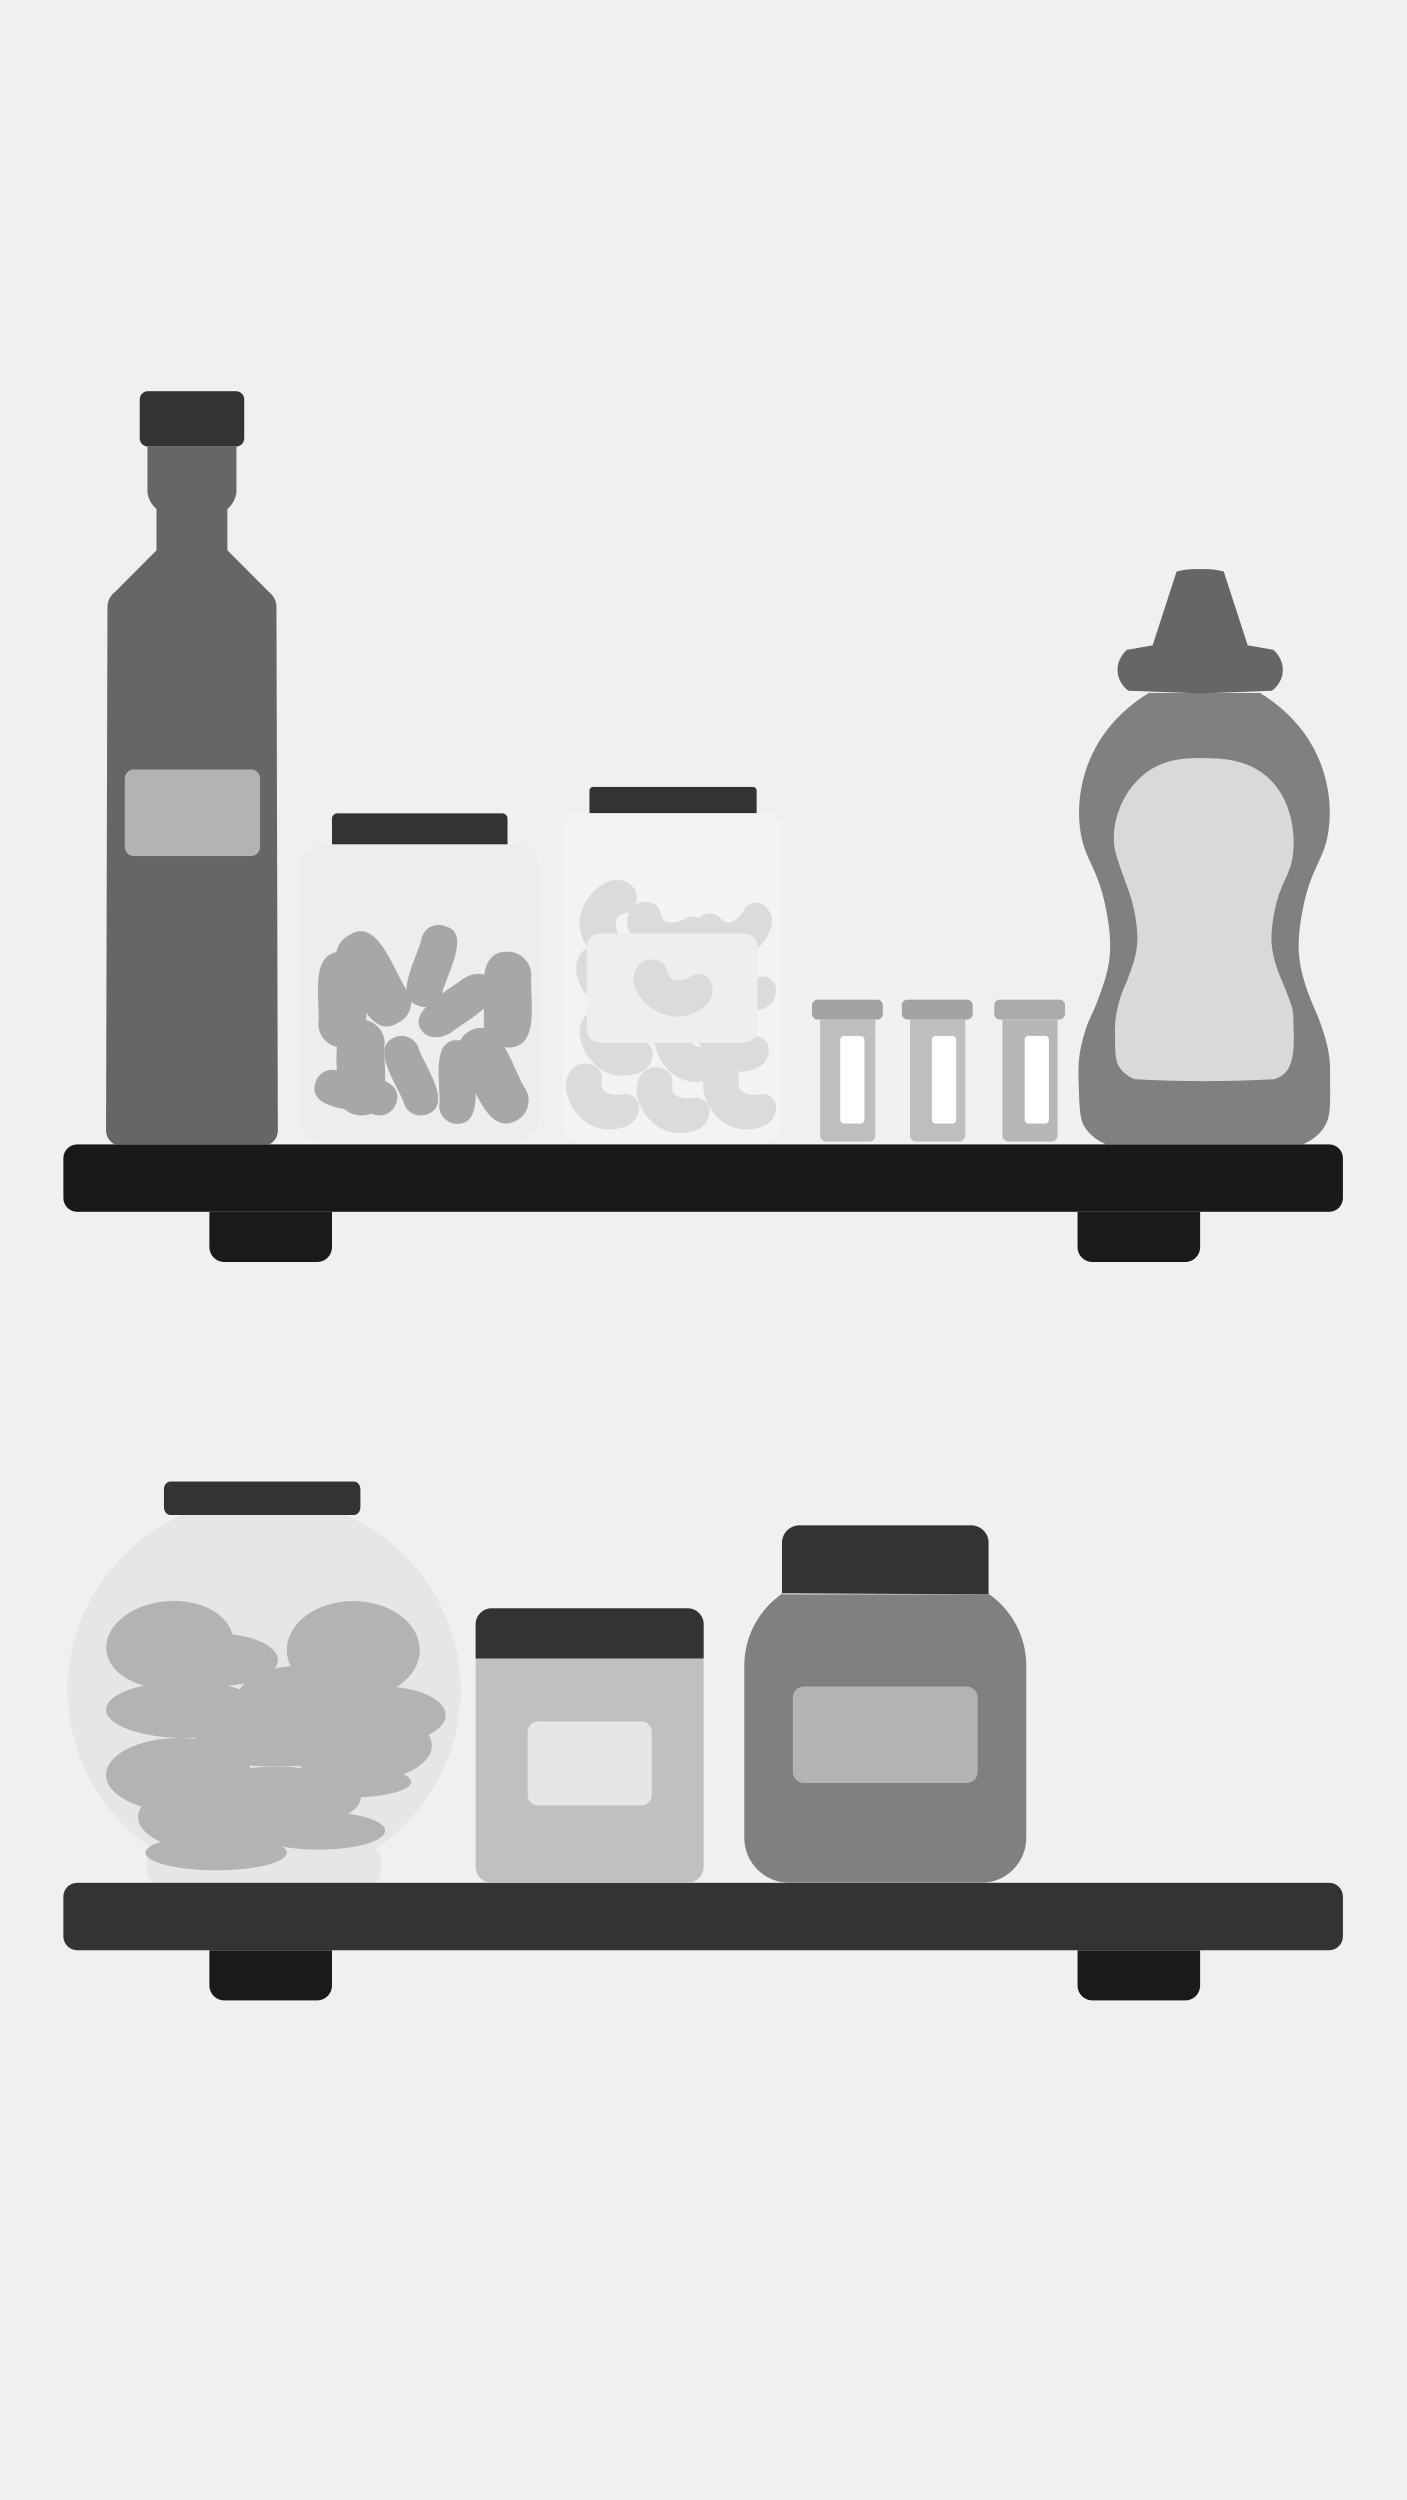
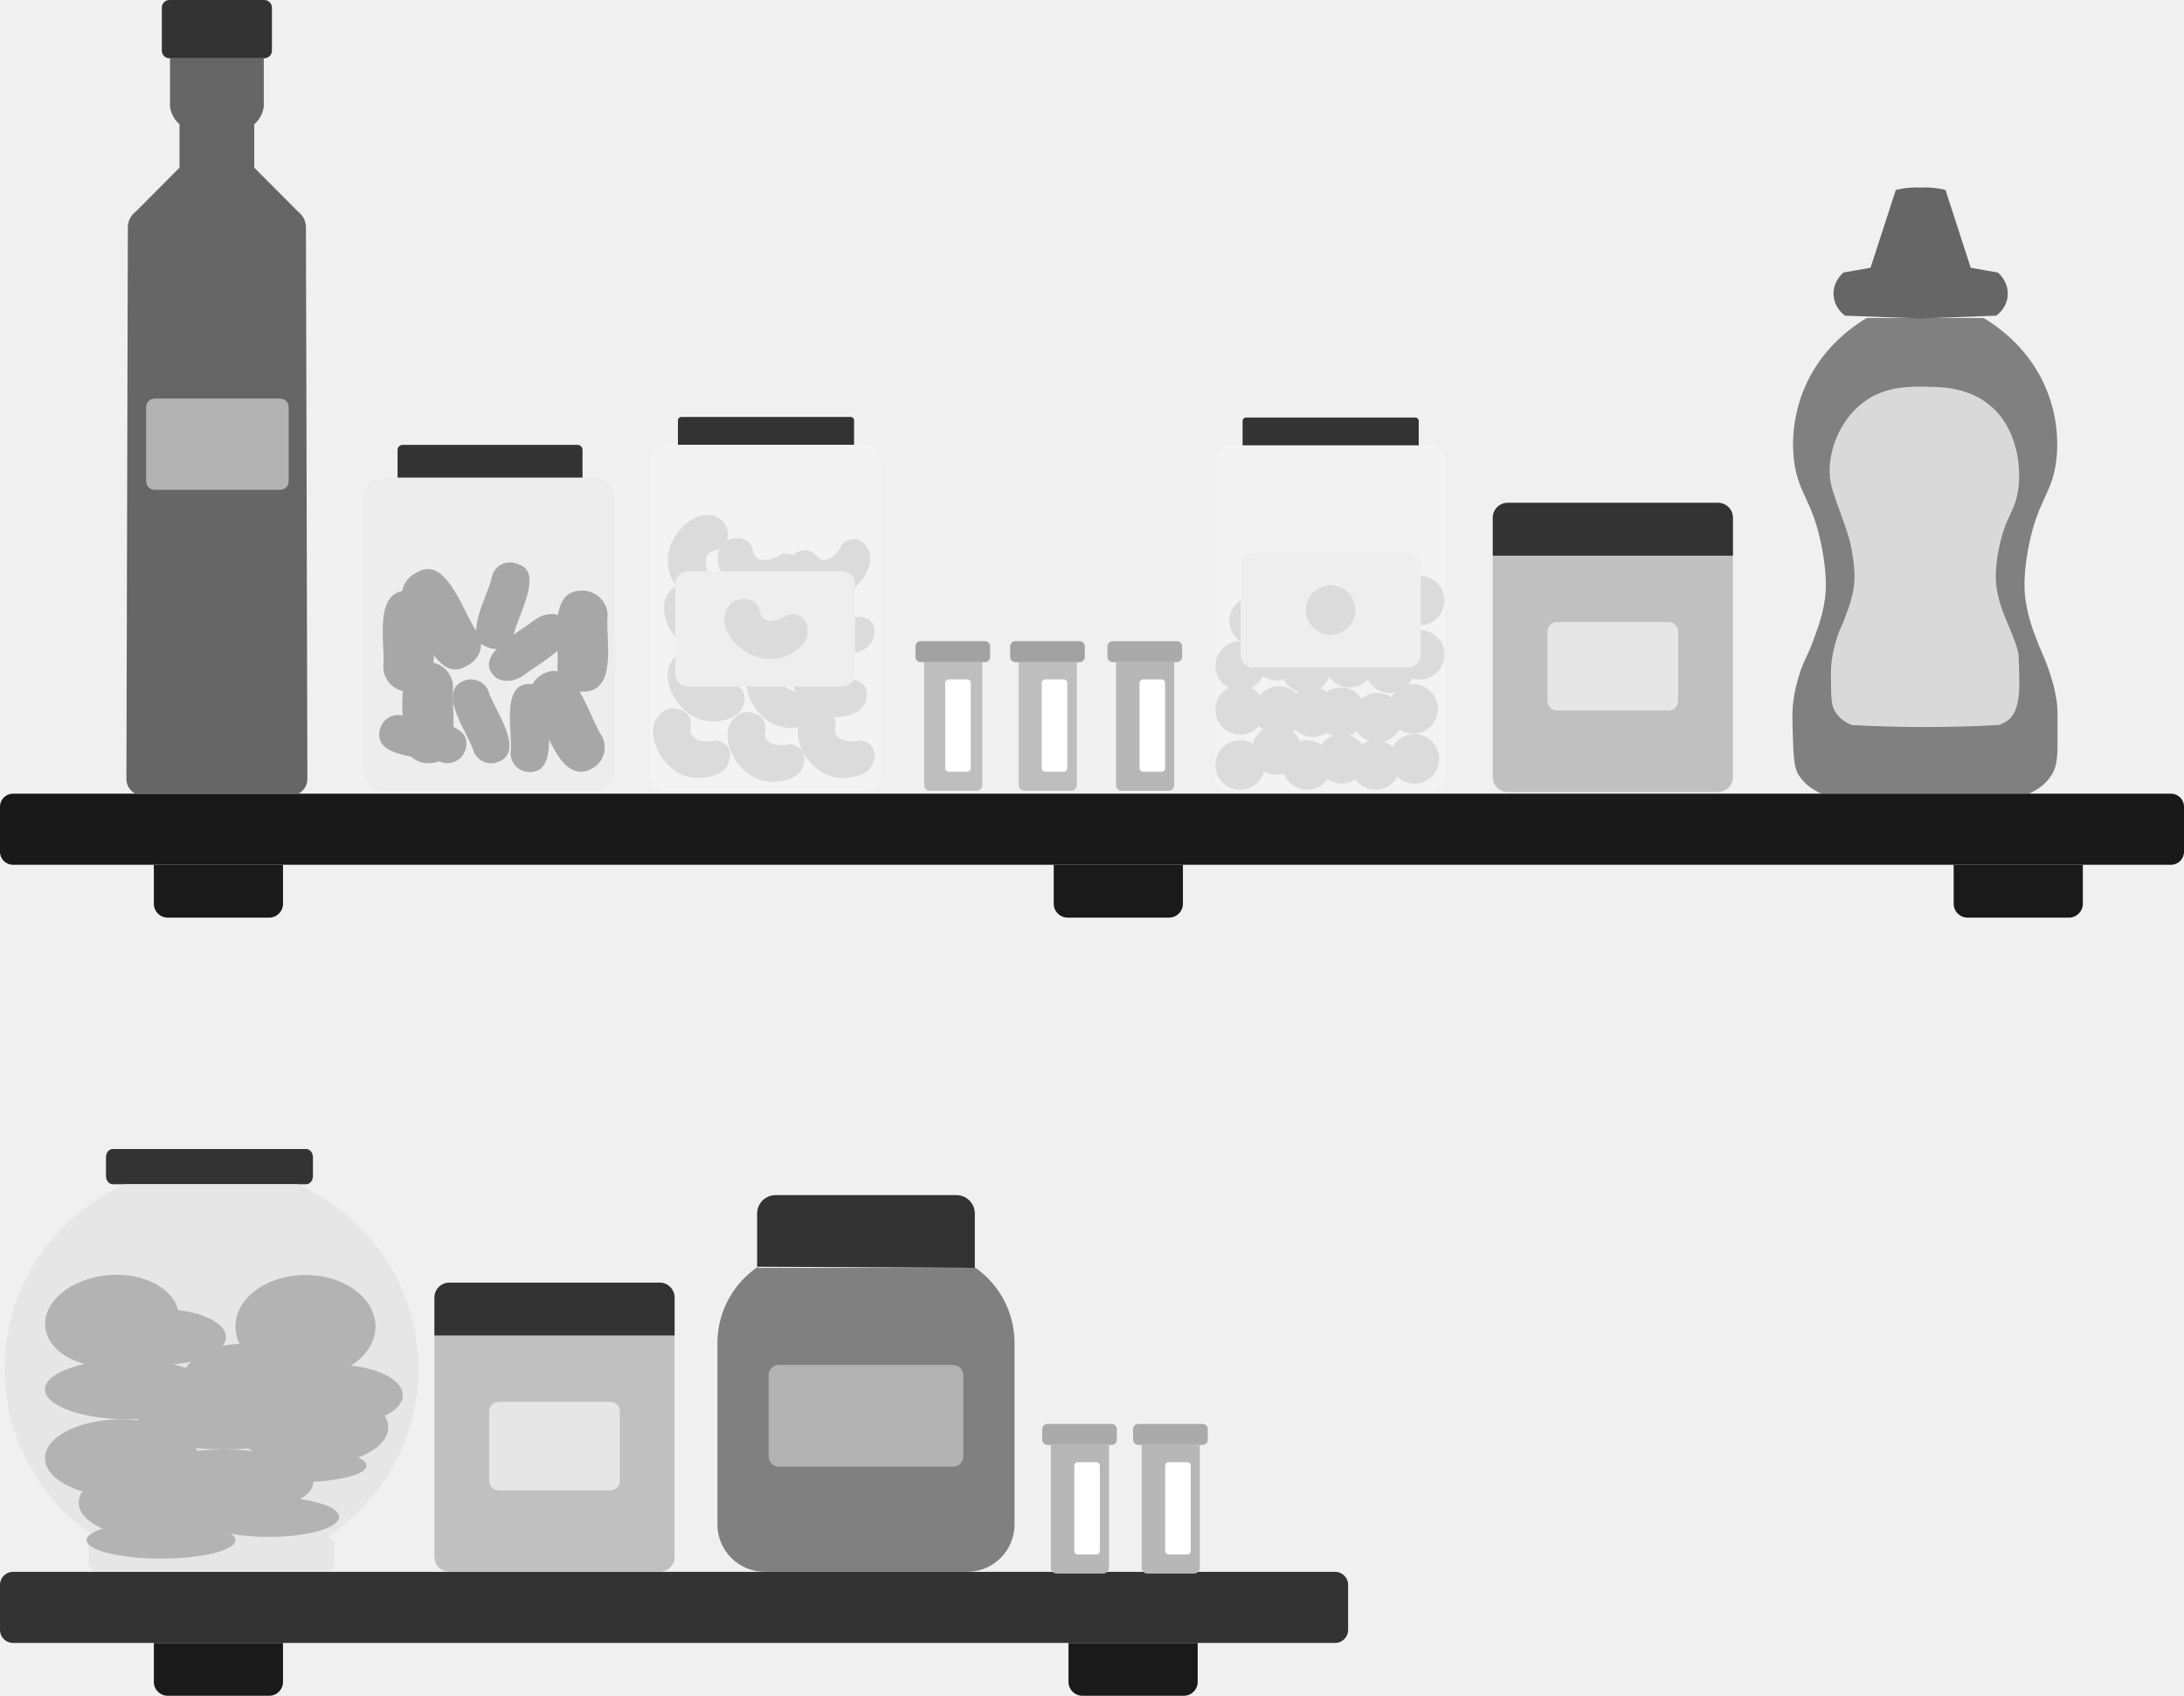
- <svg xmlns="http://www.w3.org/2000/svg" id="Layer_2" data-name="Layer 2" viewBox="0 0 540 960">
+ <svg xmlns="http://www.w3.org/2000/svg" id="Layer_2" data-name="Layer 2" viewBox="0 0 894.42 694.33">
  <defs>
    <style>
      .cls-1 {
        fill: #b7b7b7;
      }

      .cls-2 {
        fill: #a7a7a7;
      }

      .cls-3 {
        fill: #fff;
      }

      .cls-4 {
        fill: #dbdbdb;
      }

      .cls-5 {
        fill: silver;
      }

      .cls-6 {
        fill: #333;
      }

      .cls-7 {
        fill: #e6e6e6;
      }

      .cls-8 {
        fill: gray;
      }

      .cls-9 {
        fill: #aaa;
      }

      .cls-10 {
        fill: #bebebe;
      }

      .cls-11 {
-         fill: none;
+         fill: #b3b3b3;
      }

      .cls-12 {
-         fill: #b3b3b3;
+         fill: #191919;
      }

      .cls-13 {
-         fill: #191919;
+         fill: #1a1a1a;
      }

      .cls-14 {
-         fill: #1a1a1a;
+         fill: #f3f3f3;
      }

      .cls-15 {
-         fill: #f3f3f3;
+         fill: #d9d9d9;
      }

      .cls-16 {
-         fill: #d9d9d9;
+         fill: #eee;
      }

      .cls-17 {
-         fill: #eee;
+         fill: #666;
      }

      .cls-18 {
-         fill: #666;
+         fill: #a2a2a2;
      }

      .cls-19 {
-         fill: #a2a2a2;
-       }
- 
-       .cls-20 {
        fill: #ededed;
      }
    </style>
  </defs>
-   <g id="Layer_2-2" data-name="Layer 2">
-     <g>
+   <g>
+     <path class="cls-6" d="m116.27,484.89h9.09c1.55,0,2.8-1.49,2.8-3.34v-7.75c0-1.84-1.25-3.34-2.8-3.34H46.21c-1.56,0-2.81,1.5-2.81,3.34v7.75c0,1.85,1.25,3.34,2.81,3.34h10.46" />
+     <path class="cls-7" d="m134.23,629.23c1.52.31,2.68,1.65,2.68,3.27v7.75c0,1.85-1.49,3.34-3.32,3.34H39.62c-1.83,0-3.34-1.49-3.34-3.34v-7.75c0-1.62,1.16-2.96,2.69-3.27-22.42-14.96-37.13-40.17-37.13-68.77,0-33.53,20.23-62.42,49.38-75.57h70.76c29.15,13.14,49.38,42.04,49.38,75.57,0,28.6-14.73,53.81-37.13,68.77Z" />
+     <rect class="cls-6" y="643.59" width="552.1" height="29.1" rx="5.31" ry="5.31" />
+     <path class="cls-13" d="m63,672.69h52.9v15.97c0,3.13-2.54,5.67-5.67,5.67h-41.56c-3.13,0-5.67-2.54-5.67-5.67v-15.97h0Z" />
+     <path class="cls-13" d="m437.59,672.69h52.9v15.97c0,3.13-2.54,5.67-5.67,5.67h-41.56c-3.13,0-5.67-2.54-5.67-5.67v-15.97h0Z" />
+     <path class="cls-8" d="m415.48,549.94v74.24c0,10.71-8.68,19.41-19.41,19.41h-82.84c-10.73,0-19.42-8.7-19.42-19.41v-74.24c0-13.01,6.58-24.48,16.6-31.28v.48h89.16c9.64,6.83,15.92,18.09,15.92,30.8Z" />
+     <path class="cls-6" d="m399.22,519.14v-22.25c0-4.17-3.37-7.55-7.54-7.55h-74.06c-4.18,0-7.55,3.39-7.55,7.55v21.77" />
+     <rect class="cls-5" x="177.91" y="525.17" width="98.35" height="118.43" rx="6.11" ry="6.11" />
+     <path class="cls-6" d="m184.02,525.17h86.13c3.37,0,6.11,2.74,6.11,6.11v15.53h-98.35v-15.53c0-3.37,2.74-6.11,6.11-6.11Z" />
+     <ellipse class="cls-11" cx="125.1" cy="543.14" rx="28.67" ry="21.1" />
+     <ellipse class="cls-11" cx="45.88" cy="540.8" rx="27.46" ry="18.76" transform="translate(-46.2 5.93) rotate(-4.92)" />
+     <ellipse class="cls-11" cx="91.92" cy="583.72" rx="36.43" ry="9.74" />
+     <ellipse class="cls-11" cx="52.51" cy="568.9" rx="34.09" ry="12.23" />
+     <ellipse class="cls-11" cx="49.85" cy="597.03" rx="31.43" ry="15.9" />
+     <ellipse class="cls-11" cx="127.72" cy="584.42" rx="31.29" ry="15.53" />
+     <ellipse class="cls-11" cx="99.94" cy="564.94" rx="25.16" ry="14.76" />
+     <ellipse class="cls-11" cx="91.92" cy="606.8" rx="36.43" ry="13.35" />
+     <ellipse class="cls-11" cx="65.95" cy="630.61" rx="30.48" ry="7.57" />
+     <ellipse class="cls-11" cx="67.09" cy="615.28" rx="34.87" ry="15.33" />
+     <ellipse class="cls-11" cx="110.06" cy="621.11" rx="28.79" ry="8.17" />
+     <ellipse class="cls-11" cx="65.63" cy="547.41" rx="26.92" ry="11.42" />
+     <ellipse class="cls-11" cx="137.51" cy="571.27" rx="27.45" ry="12.44" />
+     <ellipse class="cls-11" cx="123.27" cy="600.09" rx="26.84" ry="6.71" />
+     <rect class="cls-7" x="200.32" y="573.98" width="53.53" height="36.25" rx="3.94" ry="3.94" />
+     <rect class="cls-11" x="314.76" y="558.87" width="79.76" height="41.66" rx="4.24" ry="4.24" />
+   </g>
+   <path class="cls-10" d="m378.43,271.12h23.81v50.32c0,1.29-1.05,2.35-2.35,2.35h-19.11c-1.29,0-2.35-1.05-2.35-2.35v-50.32h0Z" />
+   <rect class="cls-18" x="374.91" y="262.52" width="30.57" height="8.6" rx="2.16" ry="2.16" />
+   <path class="cls-10" d="m417.2,271.12h23.81v50.32c0,1.29-1.05,2.35-2.35,2.35h-19.11c-1.29,0-2.35-1.05-2.35-2.35v-50.32h0Z" />
+   <rect class="cls-18" x="413.69" y="262.52" width="30.57" height="8.6" rx="2.16" ry="2.16" />
+   <g>
+     <path class="cls-1" d="m457.06,271.12h23.81v50.32c0,1.29-1.05,2.35-2.35,2.35h-19.11c-1.29,0-2.35-1.05-2.35-2.35v-50.32h0Z" />
+     <rect class="cls-9" x="453.54" y="262.52" width="30.57" height="8.6" rx="2.16" ry="2.16" />
+   </g>
+   <g>
+     <path class="cls-8" d="m842.64,299.97c-.07-5.8.2-8.7-.35-12.72-.83-6.02-2.45-10.67-3.73-14.3-1.46-4.14-2.07-4.94-3.61-8.81-2.09-5.24-4.56-11.53-5.53-19.24-.32-2.58-.92-8.84,1.2-20.2,3.83-20.48,9.9-22.11,11.54-36.55,1.58-13.88-2.56-24.9-3.85-28.13-6.85-17.28-20.29-26.42-25.97-29.82h-47.85c-5.68,3.4-19.12,12.54-25.97,29.82-1.28,3.23-5.43,14.25-3.85,28.13,1.64,14.44,7.71,16.07,11.54,36.55,2.12,11.35,1.53,17.62,1.2,20.2-.86,6.79-2.86,12.13-5.53,19.24-1.48,3.94-3.06,6.13-4.74,11.28-1.76,5.41-2.4,9.56-2.55,10.51-.69,4.65-.6,7.93-.41,14.04.3,9.37.45,14.14,2.4,17.31,2.65,4.31,6.71,6.55,9.38,7.69h84.88c2.66-1.14,6.73-3.38,9.38-7.69,2.19-3.56,2.53-7.09,2.4-17.31Z" />
+     <path class="cls-15" d="m826.98,279.07c-.02-1.89-.07-4.03-.15-6.41-.09-2.56-.12-3.84-.18-4.36-.25-2.15-.78-3.9-2.5-8.26-1.29-3.28-2.11-5.13-2.65-6.44-1.22-2.96-3.2-7.82-3.93-13.68-.23-1.83-.66-6.29.86-14.37,2.73-14.57,7.04-15.73,8.21-26,1.23-10.83-1.6-24.88-11.22-33.18-8.94-7.72-19.65-7.91-26.53-8.03-6.85-.12-17.29-.31-26.33,6.81-10.53,8.3-15.41,23.57-12.38,34.4.88,3.14,2.11,6.55,5.78,16.78.86,2.4,1.7,5.34,2.43,9.22,1.51,8.08,1.09,12.53.86,14.37-.61,4.83-2.03,8.63-3.93,13.68-1.25,3.34-1.64,3.49-2.68,6.52-1.95,5.67-2.46,10.01-2.59,11.23-.3,2.76-.23,4.7-.2,7.73.08,6.4.06,9.64,1.71,12.31,1.89,3.07,4.78,4.66,6.67,5.47,9.34.51,19.15.81,29.4.83,10.82.02,21.16-.29,30.97-.83,3.62-1.43,8.56-3.14,8.38-17.79Z" />
+     <path class="cls-17" d="m818.15,111.57c-3.69-.64-7.37-1.28-11.06-1.92-3.45-10.62-6.89-21.24-10.34-31.86-1.64-.42-3.62-.79-5.89-.96-1.56-.12-2.99-.11-4.29-.04-1.3-.07-2.73-.07-4.29.04-2.27.17-4.26.55-5.89.96-3.45,10.62-6.89,21.24-10.34,31.86-3.69.64-7.37,1.28-11.06,1.92-.42.34-4.35,3.66-4.09,9.14.25,5.29,4.21,8.19,4.69,8.54,9.71.36,19.42.72,29.13,1.08,0,.05,0,.09,0,.14l1.85-.07c.62.02,1.23.05,1.85.07,0-.05,0-.09,0-.14,9.71-.36,19.42-.72,29.13-1.08.48-.34,4.44-3.25,4.69-8.54.26-5.47-3.67-8.79-4.09-9.14Z" />
+   </g>
+   <rect class="cls-12" y="324.98" width="894.42" height="29.1" rx="5.31" ry="5.31" />
+   <path class="cls-13" d="m63,354.08h52.9v15.97c0,3.13-2.54,5.67-5.67,5.67h-41.56c-3.13,0-5.67-2.54-5.67-5.67v-15.97h0Z" />
+   <path class="cls-13" d="m431.54,354.08h52.9v15.97c0,3.13-2.54,5.67-5.67,5.67h-41.56c-3.13,0-5.67-2.54-5.67-5.67v-15.97h0Z" />
+   <g>
+     <path class="cls-6" d="m164.85,182.15h71.67c1.12,0,2.04.91,2.04,2.04v11.43h-75.74v-11.43c0-1.12.91-2.04,2.04-2.04Z" />
+     <rect class="cls-19" x="148.87" y="195.61" width="102.92" height="128.17" rx="8.58" ry="8.58" />
+     <path class="cls-2" d="m201.6,275.95c2.54,3.56,8.36,3.77,13.01.46,6.69-5.23,23.82-13.78,17.48-22.19-2.54-3.56-8.36-3.77-13-.46-6.69,5.23-23.82,13.78-17.49,22.19Z" />
+     <path class="cls-2" d="m175.26,312.48c-5.68,0-10.28-4.6-10.28-10.28,1-8.7-4.57-31.45,10.28-31.08,5.68,0,10.28,4.6,10.28,10.28-1,8.7,4.57,31.45-10.28,31.08Z" />
+     <path class="cls-2" d="m167.24,283.2c-5.68,0-10.28-4.6-10.28-10.28,1-8.7-4.57-31.45,10.28-31.08,5.68,0,10.28,4.6,10.28,10.28-1,8.7,4.57,31.45-10.28,31.08Z" />
+     <path class="cls-2" d="m238.56,283.2c-5.68,0-10.28-4.6-10.28-10.28,1-8.7-4.57-31.45,10.28-31.08,5.68,0,10.28,4.6,10.28,10.28-1,8.7,4.57,31.45-10.28,31.08Z" />
+     <path class="cls-2" d="m190.9,272.73c5.21-2.24,7.85-8.37,4.87-13.43-5.37-6.19-12.55-32.66-24.99-24.9-5.21,2.24-7.85,8.37-4.87,13.43,5.37,6.19,12.55,32.66,25,24.9Z" />
+     <path class="cls-2" d="m212.16,231.02c-4.06-1.9-9.12-.03-10.59,4.64-.9,6.77-13.02,26.14-1.86,29.31,4.06,1.9,9.12.03,10.59-4.64.9-6.77,13.02-26.14,1.86-29.31Z" />
+     <path class="cls-2" d="m216.85,316.11c12.15.32,6.58-21.49,7.76-28.31,0-4.28-3.47-7.75-7.76-7.75-12.15-.32-6.58,21.49-7.76,28.31,0,4.28,3.47,7.75,7.76,7.75Z" />
+     <path class="cls-2" d="m204.28,311.86c11.25-4.59-2.61-22.32-4.29-29.04-1.72-3.92-6.3-5.7-10.22-3.98-11.25,4.59,2.61,22.32,4.29,29.04,1.72,3.92,6.3,5.7,10.22,3.98Z" />
+     <path class="cls-2" d="m155.5,298.95c-2.8,11.82,19.69,10.83,26.14,13.37,4.19.87,8.3-1.82,9.17-6.01,2.8-11.82-19.69-10.83-26.14-13.37-4.19-.87-8.3,1.82-9.17,6.01Z" />
+     <path class="cls-2" d="m242.33,314.75c4.82-2.48,6.72-8.4,4.24-13.22-5.13-7.07-10.96-32.73-24.2-25.59-4.82,2.48-6.72,8.4-4.24,13.22,5.13,7.07,10.96,32.73,24.2,25.59Z" />
+   </g>
+   <g>
+     <g>
+       <path class="cls-17" d="m125.88,318.67c-.2-75.14-.39-150.29-.59-225.43.01-.75-.07-2.31-.97-3.97-.7-1.28-1.6-2.09-2.16-2.52-6.01-6.03-12.02-12.06-18.03-18.09v-17.8c.67-.57,1.53-1.43,2.28-2.65,1.12-1.81,1.49-3.53,1.62-4.57v-19.76h-38.41v19.76c.13,1.04.5,2.76,1.62,4.57.76,1.22,1.62,2.08,2.28,2.65v17.8c-6.01,6.03-12.02,12.06-18.03,18.09-.57.43-1.47,1.24-2.16,2.52-.9,1.66-.98,3.21-.97,3.97-.2,75.14-.39,150.29-.59,225.43-.02.62-.01,2.41,1.2,4.15.87,1.24,1.95,1.88,2.52,2.16h66.66c.57-.28,1.66-.92,2.52-2.16,1.21-1.73,1.22-3.53,1.2-4.15Z" />
+       <rect class="cls-6" x="66.27" width="45.09" height="23.88" rx="3.15" ry="3.15" />
+     </g>
+     <rect class="cls-11" x="59.85" y="163.2" width="58.37" height="37.36" rx="3.48" ry="3.48" />
+   </g>
+   <g>
+     <path class="cls-6" d="m279.02,170.73h69.37c.76,0,1.38.62,1.38,1.38v10.04h-72.14v-10.04c0-.76.62-1.38,1.38-1.38Z" />
+     <rect class="cls-14" x="266.1" y="182.15" width="94.5" height="141.63" rx="6.58" ry="6.58" />
+     <path class="cls-4" d="m320.76,272.61c1.63,3.22-1.07,5.76.81,8.26,1.62,2.15,5.28,2.45,5.96,2.51,2.15.18,2.86-.47,4.57.11.29.1,2.41.85,3.51,2.92,1.82,3.42-.79,7.31-.94,7.52-2.31,3.34-6.44,3.8-8.63,4.04-1.16.13-6.16.56-11.03-2.42-7.82-4.79-11.84-16.26-8.03-22.57.27-.45,2.37-3.8,6.11-4.23,3.01-.34,6.36,1.28,7.66,3.85Z" />
+     <path class="cls-4" d="m309.96,242.66c1.88,3.09-.62,5.83,1.44,8.18,1.78,2.02,5.45,2.04,6.13,2.04,2.16,0,2.81-.69,4.57-.24.3.08,2.47.67,3.73,2.65,2.07,3.27-.23,7.35-.36,7.57-2.04,3.5-6.13,4.28-8.3,4.69-1.14.22-6.1,1.03-11.18-1.56-8.17-4.17-13.06-15.3-9.74-21.88.24-.47,2.07-3.97,5.77-4.69,2.97-.57,6.44.79,7.94,3.25Z" />
+     <path class="cls-4" d="m296.75,223.2c-2.22,2.85-5.67,1.49-7.13,4.25-1.26,2.38.03,5.82.27,6.46.76,2.02,1.64,2.38,1.85,4.19.03.31.25,2.55-1.15,4.42-2.32,3.1-6.95,2.39-7.21,2.35-4-.67-6.18-4.21-7.33-6.09-.61-.99-3.13-5.33-2.51-11.01,1-9.12,9.67-17.64,17-16.87.52.05,4.45.53,6.43,3.73,1.59,2.57,1.55,6.3-.22,8.57Z" />
+     <path class="cls-4" d="m306.22,221.67c2.86,2.21,1.5,5.67,4.27,7.12,2.39,1.25,5.82-.04,6.46-.28,2.02-.76,2.38-1.65,4.18-1.86.31-.04,2.55-.26,4.43,1.14,3.1,2.31,2.41,6.95,2.37,7.2-.66,4-4.2,6.19-6.07,7.35-.99.61-5.33,3.14-11,2.54-9.12-.97-17.67-9.62-16.92-16.95.05-.52.52-4.45,3.71-6.44,2.57-1.6,6.3-1.57,8.57.19Z" />
+     <path class="cls-4" d="m330.44,225.33c3.58.45,4.18,4.11,7.3,3.95,2.69-.14,4.98-3,5.41-3.54,1.35-1.69,1.2-2.63,2.65-3.73.24-.19,2.06-1.52,4.39-1.28,3.85.4,5.62,4.75,5.71,4.99,1.48,3.78-.46,7.46-1.48,9.41-.54,1.03-2.98,5.42-8.17,7.79-8.34,3.81-20.1.73-23.2-5.96-.22-.47-1.83-4.09-.09-7.44,1.39-2.69,4.62-4.56,7.47-4.2Z" />
+     <path class="cls-4" d="m312.72,294.93c1.88,3.09-.62,5.83,1.44,8.18,1.78,2.02,5.45,2.04,6.13,2.04,2.16,0,2.81-.69,4.57-.24.3.08,2.47.67,3.73,2.65,2.07,3.27-.23,7.35-.36,7.57-2.04,3.5-6.13,4.28-8.3,4.69-1.14.22-6.1,1.03-11.18-1.56-8.17-4.17-13.06-15.3-9.74-21.88.24-.47,2.07-3.97,5.77-4.69,2.97-.57,6.44.79,7.94,3.25Z" />
+     <path class="cls-4" d="m338.31,268.46c1.88,3.09-.62,5.83,1.44,8.18,1.78,2.02,5.45,2.04,6.13,2.04,2.16,0,2.81-.69,4.57-.24.3.08,2.47.67,3.73,2.65,2.07,3.27-.23,7.35-.36,7.57-2.04,3.5-6.13,4.28-8.3,4.69-1.14.22-6.1,1.03-11.18-1.56-8.17-4.17-13.06-15.3-9.74-21.88.24-.47,2.07-3.97,5.77-4.69,2.97-.57,6.44.79,7.94,3.25Z" />
+     <path class="cls-4" d="m341.45,293.37c1.88,3.09-.62,5.83,1.44,8.18,1.78,2.02,5.45,2.04,6.13,2.04,2.16,0,2.81-.69,4.57-.24.3.08,2.47.67,3.73,2.65,2.07,3.27-.23,7.35-.36,7.57-2.04,3.5-6.13,4.28-8.3,4.69-1.14.22-6.1,1.03-11.18-1.56-8.17-4.17-13.06-15.3-9.74-21.88.24-.47,2.07-3.97,5.77-4.69,2.97-.57,6.44.79,7.94,3.25Z" />
+     <path class="cls-4" d="m341.45,242.66c1.88,3.09-.62,5.83,1.44,8.18,1.78,2.02,5.45,2.04,6.13,2.04,2.16,0,2.81-.69,4.57-.24.3.08,2.47.67,3.73,2.65,2.07,3.27-.23,7.35-.36,7.57-2.04,3.5-6.13,4.28-8.3,4.69-1.14.22-6.1,1.03-11.18-1.56-8.17-4.17-13.06-15.3-9.74-21.88.24-.47,2.07-3.97,5.77-4.69,2.97-.57,6.44.79,7.94,3.25Z" />
+     <path class="cls-4" d="m286.66,242.66c1.88,3.09-.62,5.83,1.44,8.18,1.78,2.02,5.45,2.04,6.13,2.04,2.16,0,2.81-.69,4.57-.24.3.08,2.47.67,3.73,2.65,2.07,3.27-.23,7.35-.36,7.57-2.04,3.5-6.13,4.28-8.3,4.69-1.14.22-6.1,1.03-11.18-1.56-8.17-4.17-13.06-15.3-9.74-21.88.24-.47,2.07-3.97,5.77-4.69,2.97-.57,6.44.79,7.94,3.25Z" />
+     <path class="cls-4" d="m288.19,270.2c1.88,3.09-.62,5.83,1.44,8.18,1.78,2.02,5.45,2.04,6.13,2.04,2.16,0,2.81-.69,4.57-.24.3.08,2.47.67,3.73,2.65,2.07,3.27-.23,7.35-.36,7.57-2.04,3.5-6.13,4.28-8.3,4.69-1.14.22-6.1,1.03-11.18-1.56-8.17-4.17-13.06-15.3-9.74-21.88.24-.47,2.07-3.97,5.77-4.69,2.97-.57,6.44.79,7.94,3.25Z" />
+     <path class="cls-4" d="m282.25,293.37c1.88,3.09-.62,5.83,1.44,8.18,1.78,2.02,5.45,2.04,6.13,2.04,2.16,0,2.81-.69,4.57-.24.3.08,2.47.67,3.73,2.65,2.07,3.27-.23,7.35-.36,7.57-2.04,3.5-6.13,4.28-8.3,4.69-1.14.22-6.1,1.03-11.18-1.56-8.17-4.17-13.06-15.3-9.74-21.88.24-.47,2.07-3.97,5.77-4.69,2.97-.57,6.44.79,7.94,3.25Z" />
+     <rect class="cls-16" x="276.5" y="233.92" width="73.7" height="47.18" rx="5.21" ry="5.21" />
+     <path class="cls-4" d="m308.98,246.54c2.86,2.21,1.5,5.67,4.27,7.12,2.39,1.25,5.82-.04,6.46-.28,2.02-.76,2.38-1.65,4.18-1.86.31-.04,2.55-.26,4.43,1.14,3.1,2.31,2.41,6.95,2.37,7.2-.66,4-4.2,6.19-6.07,7.35-.99.61-5.33,3.14-11,2.54-9.12-.97-17.67-9.62-16.92-16.95.05-.52.52-4.45,3.71-6.44,2.57-1.6,6.3-1.57,8.57.19Z" />
+   </g>
+   <rect class="cls-3" x="387.09" y="278.18" width="10.46" height="37.82" rx="1.47" ry="1.47" />
+   <rect class="cls-3" x="426.64" y="278.18" width="10.46" height="37.82" rx="1.47" ry="1.47" />
+   <rect class="cls-3" x="466.68" y="278.18" width="10.46" height="37.82" rx="1.47" ry="1.47" />
+   <g>
+     <rect class="cls-5" x="611.34" y="205.87" width="98.35" height="118.43" rx="6.11" ry="6.11" />
+     <path class="cls-6" d="m617.45,205.87h86.13c3.37,0,6.11,2.74,6.11,6.11v15.53h-98.35v-15.53c0-3.37,2.74-6.11,6.11-6.11Z" />
+     <rect class="cls-7" x="633.75" y="254.68" width="53.53" height="36.25" rx="3.94" ry="3.94" />
+   </g>
+   <path class="cls-13" d="m800.09,354.08h52.9v15.97c0,3.13-2.54,5.67-5.67,5.67h-41.56c-3.13,0-5.67-2.54-5.67-5.67v-15.97h0Z" />
+   <g>
+     <g>
+       <path class="cls-1" d="m430.35,591.62h23.81v50.32c0,1.29-1.05,2.35-2.35,2.35h-19.11c-1.29,0-2.35-1.05-2.35-2.35v-50.32h0Z" />
+       <rect class="cls-9" x="426.83" y="583.03" width="30.57" height="8.6" rx="2.16" ry="2.16" />
+     </g>
+     <rect class="cls-3" x="439.97" y="598.68" width="10.46" height="37.82" rx="1.47" ry="1.47" />
+   </g>
+   <g>
+     <g>
+       <path class="cls-1" d="m467.56,591.62h23.81v50.32c0,1.29-1.05,2.35-2.35,2.35h-19.11c-1.29,0-2.35-1.05-2.35-2.35v-50.32h0Z" />
+       <rect class="cls-9" x="464.04" y="583.03" width="30.57" height="8.6" rx="2.16" ry="2.16" />
+     </g>
+     <rect class="cls-3" x="477.18" y="598.68" width="10.46" height="37.82" rx="1.47" ry="1.47" />
+   </g>
+   <g>
+     <g>
+       <path class="cls-6" d="m510.27,170.96h69.37c.76,0,1.38.62,1.38,1.38v10.04h-72.14v-10.04c0-.76.62-1.38,1.38-1.38Z" />
+       <rect class="cls-14" x="497.34" y="182.38" width="94.5" height="141.63" rx="6.58" ry="6.58" />
+       <circle class="cls-4" cx="537.72" cy="291.62" r="10.13" />
+       <circle class="cls-4" cx="549.1" cy="291.62" r="10.13" />
+       <circle class="cls-4" cx="564.11" cy="293.86" r="10.13" />
+       <circle class="cls-4" cx="578.77" cy="290.27" r="10.13" />
+       <circle class="cls-4" cx="534.82" cy="273.59" r="10.13" />
+       <circle class="cls-4" cx="547.81" cy="253.32" r="10.13" />
+       <circle class="cls-4" cx="533.41" cy="259.91" r="10.13" />
+       <circle class="cls-4" cx="532.57" cy="243.18" r="10.13" />
+       <circle class="cls-4" cx="559.23" cy="249.78" r="10.13" />
+       <circle class="cls-4" cx="581.43" cy="245.87" r="10.13" />
+       <circle class="cls-4" cx="568.63" cy="259.91" r="10.13" />
+       <circle class="cls-4" cx="581.43" cy="268.07" r="10.13" />
+       <circle class="cls-4" cx="569.17" cy="273.59" r="10.13" />
+       <circle class="cls-4" cx="552.69" cy="271.35" r="10.13" />
      <g>
-         <g>
-           <path class="cls-6" d="m127.81,581.76h8.09c1.38,0,2.49-1.32,2.49-2.97v-6.9c0-1.63-1.12-2.97-2.49-2.97h-70.45c-1.39,0-2.5,1.34-2.5,2.97v6.9c0,1.65,1.12,2.97,2.5,2.97h9.31" />
-           <path class="cls-7" d="m143.78,710.21c1.35.28,2.38,1.47,2.38,2.91v6.9c0,1.65-1.32,2.97-2.96,2.97H59.58c-1.63,0-2.97-1.32-2.97-2.97v-6.9c0-1.44,1.03-2.63,2.4-2.91-19.95-13.31-33.04-35.75-33.04-61.2,0-29.84,18.01-55.55,43.95-67.25h62.97c25.94,11.7,43.95,37.41,43.95,67.25,0,25.45-13.11,47.89-33.04,61.2Z" />
-           <rect class="cls-6" x="24.33" y="723" width="491.35" height="25.89" rx="5.31" ry="5.31" />
-           <path class="cls-14" d="m80.4,748.89h47.08v13.59c0,3.13-2.54,5.67-5.67,5.67h-35.73c-3.13,0-5.67-2.54-5.67-5.67v-13.59h0Z" />
-           <path class="cls-14" d="m413.77,748.89h47.08v13.59c0,3.13-2.54,5.67-5.67,5.67h-35.73c-3.13,0-5.67-2.54-5.67-5.67v-13.59h0Z" />
-           <path class="cls-8" d="m394.09,639.65v66.07c0,9.53-7.72,17.27-17.27,17.27h-73.72c-9.55,0-17.29-7.74-17.29-17.27v-66.07c0-11.58,5.86-21.79,14.77-27.84v.43h79.34c8.58,6.08,14.17,16.1,14.17,27.41Z" />
-           <path class="cls-6" d="m379.62,612.24v-19.8c0-3.71-3-6.72-6.71-6.72h-65.91c-3.72,0-6.72,3.02-6.72,6.72v19.38" />
-           <rect class="cls-5" x="182.66" y="617.6" width="87.53" height="105.39" rx="6.11" ry="6.11" />
-           <path class="cls-6" d="m188.77,617.6h75.31c3.37,0,6.11,2.74,6.11,6.11v13.15h-87.53v-13.15c0-3.37,2.74-6.11,6.11-6.11Z" />
-           <ellipse class="cls-12" cx="135.66" cy="633.6" rx="25.52" ry="18.78" />
-           <ellipse class="cls-12" cx="65.16" cy="631.51" rx="24.44" ry="16.69" transform="translate(-53.91 7.91) rotate(-4.92)" />
-           <ellipse class="cls-12" cx="106.13" cy="669.71" rx="32.42" ry="8.67" />
-           <ellipse class="cls-12" cx="71.06" cy="656.52" rx="30.34" ry="10.88" />
-           <ellipse class="cls-12" cx="68.69" cy="681.56" rx="27.97" ry="14.15" />
-           <ellipse class="cls-12" cx="137.99" cy="670.34" rx="27.85" ry="13.82" />
-           <ellipse class="cls-12" cx="113.27" cy="653" rx="22.39" ry="13.14" />
-           <ellipse class="cls-12" cx="106.13" cy="690.26" rx="32.42" ry="11.88" />
-           <ellipse class="cls-12" cx="83.02" cy="711.44" rx="27.13" ry="6.74" />
-           <ellipse class="cls-12" cx="84.03" cy="697.8" rx="31.03" ry="13.64" />
-           <ellipse class="cls-12" cx="122.28" cy="702.99" rx="25.62" ry="7.27" />
-           <ellipse class="cls-12" cx="82.74" cy="637.4" rx="23.96" ry="10.17" />
-           <ellipse class="cls-12" cx="146.71" cy="658.64" rx="24.43" ry="11.07" />
-           <ellipse class="cls-12" cx="134.03" cy="684.28" rx="23.89" ry="5.98" />
-           <rect class="cls-7" x="202.61" y="661.05" width="47.64" height="32.26" rx="3.94" ry="3.94" />
-           <rect class="cls-12" x="304.45" y="647.6" width="70.98" height="37.08" rx="4.24" ry="4.24" />
-         </g>
-         <g>
-           <g>
-             <path class="cls-18" d="m106.69,433.83c-.18-66.88-.35-133.75-.53-200.63.01-.67-.06-2.05-.86-3.53-.62-1.14-1.42-1.86-1.93-2.25-5.35-5.37-10.7-10.73-16.05-16.1v-15.84c.59-.5,1.36-1.27,2.03-2.35,1-1.61,1.33-3.14,1.45-4.07v-17.59h-34.18v17.59c.12.92.44,2.46,1.45,4.07.67,1.08,1.44,1.85,2.03,2.35v15.84c-5.35,5.37-10.7,10.73-16.05,16.1-.5.39-1.3,1.1-1.93,2.25-.8,1.48-.87,2.86-.86,3.53-.18,66.88-.35,133.75-.53,200.63-.02.55-.01,2.15,1.07,3.69.77,1.11,1.74,1.67,2.25,1.93h59.33c.51-.25,1.47-.82,2.25-1.93,1.08-1.54,1.09-3.14,1.07-3.69Z" />
-             <rect class="cls-6" x="53.65" y="150.22" width="40.13" height="21.25" rx="3.15" ry="3.15" />
-           </g>
-           <path class="cls-6" d="m129.51,312.33h63.34c1.12,0,2.04.91,2.04,2.04v9.95h-67.41v-9.95c0-1.12.91-2.04,2.04-2.04Z" />
-           <rect class="cls-20" x="115.06" y="324.31" width="91.59" height="114.06" rx="8.58" ry="8.58" />
-           <path class="cls-6" d="m227.73,302.17h61.44c.76,0,1.38.62,1.38,1.38v8.78h-64.2v-8.78c0-.76.62-1.38,1.38-1.38Z" />
-           <rect class="cls-15" x="216.07" y="312.33" width="84.1" height="126.05" rx="6.58" ry="6.58" />
-           <path class="cls-10" d="m314.94,391.51h21.19v44.52c0,1.29-1.05,2.35-2.35,2.35h-16.5c-1.29,0-2.35-1.05-2.35-2.35v-44.52h0Z" />
-           <rect class="cls-19" x="311.81" y="383.86" width="27.2" height="7.65" rx="2.16" ry="2.16" />
-           <path class="cls-10" d="m349.45,391.51h21.19v44.52c0,1.29-1.05,2.35-2.35,2.35h-16.5c-1.29,0-2.35-1.05-2.35-2.35v-44.52h0Z" />
-           <rect class="cls-19" x="346.32" y="383.86" width="27.2" height="7.65" rx="2.16" ry="2.16" />
-           <g>
-             <path class="cls-1" d="m384.92,391.51h21.19v44.52c0,1.29-1.05,2.35-2.35,2.35h-16.5c-1.29,0-2.35-1.05-2.35-2.35v-44.52h0Z" />
-             <rect class="cls-9" x="381.79" y="383.86" width="27.2" height="7.65" rx="2.16" ry="2.16" />
-           </g>
-           <path class="cls-8" d="m510.75,417.19c-.06-5.16.18-7.74-.31-11.32-.74-5.36-2.18-9.49-3.32-12.73-1.3-3.68-1.84-4.39-3.22-7.84-1.86-4.67-4.06-10.27-4.92-17.12-.29-2.29-.82-7.87,1.07-17.98,3.41-18.23,8.81-19.68,10.27-32.53,1.4-12.36-2.28-22.16-3.42-25.04-6.1-15.38-18.06-23.51-23.11-26.54h-42.59c-5.06,3.02-17.01,11.16-23.11,26.54-1.14,2.88-4.83,12.68-3.42,25.04,1.46,12.85,6.86,14.3,10.27,32.53,1.89,10.1,1.36,15.68,1.07,17.98-.76,6.04-2.55,10.79-4.92,17.12-1.32,3.51-2.73,5.45-4.22,10.04-1.57,4.82-2.14,8.51-2.27,9.35-.62,4.14-.54,7.06-.36,12.49.27,8.34.4,12.59,2.14,15.41,2.36,3.84,5.98,5.83,8.35,6.85h75.54c2.37-1.02,5.99-3.01,8.35-6.85,1.95-3.17,2.25-6.31,2.14-15.41Z" />
-           <path class="cls-16" d="m496.82,398.59c-.02-1.68-.06-3.59-.13-5.71-.08-2.28-.1-3.41-.16-3.88-.23-1.91-.7-3.47-2.22-7.35-1.15-2.92-1.88-4.57-2.36-5.74-1.09-2.63-2.84-6.96-3.5-12.18-.21-1.63-.58-5.6.76-12.79,2.43-12.97,6.27-14,7.31-23.14,1.1-9.64-1.43-22.14-9.98-29.53-7.95-6.87-17.49-7.04-23.61-7.15-6.1-.11-15.39-.27-23.43,6.06-9.37,7.38-13.72,20.98-11.02,30.62.78,2.8,1.88,5.83,5.14,14.93.77,2.14,1.52,4.75,2.16,8.21,1.34,7.19.97,11.15.76,12.79-.54,4.3-1.81,7.68-3.5,12.18-1.12,2.97-1.46,3.11-2.39,5.8-1.73,5.04-2.19,8.91-2.31,10-.26,2.46-.21,4.18-.17,6.88.07,5.7.06,8.58,1.52,10.96,1.68,2.73,4.25,4.15,5.94,4.87,8.31.46,17.05.72,26.17.74,9.63.01,18.83-.26,27.56-.74,3.22-1.27,7.62-2.8,7.46-15.83Z" />
-           <path class="cls-18" d="m488.95,249.52c-3.28-.57-6.56-1.14-9.84-1.71-3.07-9.45-6.13-18.9-9.2-28.36-1.46-.37-3.22-.71-5.24-.86-1.39-.1-2.66-.1-3.81-.04-1.16-.06-2.43-.07-3.81.04-2.02.15-3.79.49-5.24.86-3.07,9.45-6.13,18.9-9.2,28.36-3.28.57-6.56,1.14-9.84,1.71-.38.31-3.87,3.26-3.64,8.13.22,4.71,3.74,7.29,4.17,7.6,8.64.32,17.28.64,25.92.96,0,.04,0,.08,0,.12l1.64-.06c.55.02,1.1.04,1.64.06,0-.04,0-.08,0-.12,8.64-.32,17.28-.64,25.92-.96.43-.3,3.95-2.89,4.17-7.6.23-4.87-3.26-7.83-3.64-8.13Z" />
-           <rect class="cls-13" x="24.33" y="439.45" width="491.35" height="25.89" rx="5.31" ry="5.31" />
-           <path class="cls-14" d="m80.4,465.34h47.08v13.59c0,3.13-2.54,5.67-5.67,5.67h-35.73c-3.13,0-5.67-2.54-5.67-5.67v-13.59h0Z" />
-           <path class="cls-14" d="m413.77,465.34h47.08v13.59c0,3.13-2.54,5.67-5.67,5.67h-35.73c-3.13,0-5.67-2.54-5.67-5.67v-13.59h0Z" />
-           <path class="cls-2" d="m161.99,395.81c2.26,3.17,7.44,3.35,11.57.41,5.96-4.66,21.2-12.27,15.56-19.75-2.26-3.17-7.44-3.35-11.57-.41-5.96,4.66-21.2,12.27-15.56,19.75Z" />
-           <path class="cls-2" d="m138.55,428.32c-5.05,0-9.15-4.1-9.15-9.15.89-7.75-4.07-27.99,9.15-27.66,5.05,0,9.15,4.1,9.15,9.15-.89,7.75,4.07,27.99-9.15,27.66Z" />
-           <path class="cls-2" d="m131.41,402.26c-5.05,0-9.15-4.1-9.15-9.15.89-7.75-4.07-27.99,9.15-27.66,5.05,0,9.15,4.1,9.15,9.15-.89,7.75,4.07,27.99-9.15,27.66Z" />
-           <path class="cls-2" d="m194.89,402.26c-5.05,0-9.15-4.1-9.15-9.15.89-7.75-4.07-27.99,9.15-27.66,5.05,0,9.15,4.1,9.15,9.15-.89,7.75,4.07,27.99-9.15,27.66Z" />
-           <path class="cls-2" d="m152.47,392.95c4.63-1.99,6.98-7.45,4.34-11.95-4.78-5.51-11.17-29.07-22.24-22.16-4.64,1.99-6.99,7.45-4.34,11.95,4.78,5.51,11.17,29.07,22.25,22.16Z" />
-           <path class="cls-2" d="m171.39,355.82c-3.62-1.69-8.11-.03-9.43,4.13-.8,6.03-11.58,23.26-1.66,26.09,3.62,1.69,8.11.03,9.43-4.13.8-6.03,11.58-23.26,1.66-26.09Z" />
-           <path class="cls-2" d="m175.56,431.55c10.81.29,5.86-19.12,6.9-25.2,0-3.81-3.09-6.9-6.9-6.9-10.81-.29-5.86,19.12-6.9,25.2,0,3.81,3.09,6.9,6.9,6.9Z" />
-           <path class="cls-2" d="m164.37,427.77c10.01-4.08-2.33-19.86-3.82-25.85-1.53-3.49-5.61-5.08-9.1-3.54-10.01,4.08,2.33,19.86,3.82,25.85,1.53,3.49,5.61,5.08,9.1,3.54Z" />
-           <path class="cls-2" d="m120.96,416.28c-2.49,10.52,17.52,9.64,23.26,11.9,3.73.78,7.39-1.62,8.16-5.35,2.49-10.52-17.52-9.64-23.26-11.9-3.73-.78-7.39,1.62-8.16,5.35Z" />
-           <path class="cls-2" d="m198.24,430.34c4.29-2.21,5.98-7.48,3.77-11.77-4.56-6.29-9.76-29.13-21.54-22.77-4.29,2.21-5.98,7.48-3.77,11.77,4.56,6.29,9.76,29.13,21.54,22.77Z" />
-           <path class="cls-4" d="m264.71,392.84c1.45,2.87-.95,5.13.72,7.35,1.44,1.92,4.7,2.18,5.3,2.23,1.92.16,2.54-.42,4.07.1.26.09,2.15.76,3.13,2.6,1.62,3.04-.71,6.51-.84,6.7-2.05,2.97-5.74,3.38-7.68,3.59-1.03.11-5.48.5-9.81-2.15-6.96-4.26-10.54-14.47-7.15-20.08.24-.4,2.11-3.38,5.44-3.77,2.68-.31,5.66,1.14,6.82,3.42Z" />
-           <path class="cls-4" d="m255.11,366.19c1.67,2.75-.55,5.19,1.28,7.28,1.59,1.8,4.85,1.82,5.46,1.82,1.92,0,2.5-.61,4.07-.21.27.07,2.2.59,3.32,2.35,1.84,2.91-.21,6.54-.32,6.74-1.82,3.12-5.46,3.81-7.38,4.17-1.02.19-5.43.92-9.95-1.39-7.27-3.71-11.62-13.62-8.67-19.47.21-.41,1.85-3.54,5.14-4.17,2.64-.51,5.73.7,7.06,2.89Z" />
-           <path class="cls-4" d="m243.35,348.86c-1.98,2.54-5.05,1.32-6.35,3.78-1.12,2.12.02,5.18.24,5.75.67,1.8,1.46,2.12,1.64,3.72.03.27.23,2.27-1.02,3.94-2.06,2.76-6.19,2.13-6.42,2.09-3.56-.59-5.5-3.75-6.52-5.42-.54-.88-2.79-4.75-2.23-9.8.89-8.11,8.61-15.7,15.13-15.02.46.05,3.96.47,5.72,3.32,1.42,2.29,1.38,5.61-.19,7.63Z" />
-           <path class="cls-4" d="m251.77,347.51c2.54,1.97,1.34,5.04,3.8,6.34,2.12,1.12,5.18-.04,5.75-.25,1.8-.68,2.12-1.47,3.72-1.65.27-.03,2.27-.23,3.94,1.01,2.76,2.05,2.15,6.18,2.11,6.41-.58,3.56-3.74,5.51-5.4,6.54-.88.54-4.74,2.8-9.79,2.26-8.12-.87-15.72-8.56-15.06-15.09.05-.46.46-3.96,3.3-5.73,2.29-1.42,5.6-1.4,7.63.17Z" />
-           <path class="cls-4" d="m273.33,350.76c3.19.4,3.72,3.66,6.5,3.51,2.4-.12,4.44-2.67,4.82-3.15,1.2-1.5,1.07-2.34,2.36-3.32.22-.17,1.83-1.36,3.91-1.14,3.42.36,5,4.23,5.08,4.44,1.31,3.36-.41,6.64-1.32,8.38-.48.92-2.65,4.82-7.27,6.93-7.42,3.39-17.89.65-20.65-5.3-.2-.42-1.63-3.64-.08-6.62,1.24-2.39,4.11-4.06,6.65-3.74Z" />
-           <path class="cls-4" d="m257.57,412.71c1.67,2.75-.55,5.19,1.28,7.28,1.59,1.8,4.85,1.82,5.46,1.82,1.92,0,2.5-.61,4.07-.21.27.07,2.2.59,3.32,2.35,1.84,2.91-.21,6.54-.32,6.74-1.82,3.12-5.46,3.81-7.38,4.17-1.02.19-5.43.92-9.95-1.39-7.27-3.71-11.62-13.62-8.67-19.47.21-.41,1.85-3.54,5.14-4.17,2.64-.51,5.73.7,7.06,2.89Z" />
-           <path class="cls-4" d="m280.34,389.14c1.67,2.75-.55,5.19,1.28,7.28,1.59,1.8,4.85,1.82,5.46,1.82,1.92,0,2.5-.61,4.07-.21.27.07,2.2.59,3.32,2.35,1.84,2.91-.21,6.54-.32,6.74-1.82,3.12-5.46,3.81-7.38,4.17-1.02.19-5.43.92-9.95-1.39-7.27-3.71-11.62-13.62-8.67-19.47.21-.41,1.85-3.54,5.14-4.17,2.64-.51,5.73.7,7.06,2.89Z" />
-           <path class="cls-4" d="m283.13,411.31c1.67,2.75-.55,5.19,1.28,7.28,1.59,1.8,4.85,1.82,5.46,1.82,1.92,0,2.5-.61,4.07-.21.27.07,2.2.59,3.32,2.35,1.84,2.91-.21,6.54-.32,6.74-1.82,3.12-5.46,3.81-7.38,4.17-1.02.19-5.43.92-9.95-1.39-7.27-3.71-11.62-13.62-8.67-19.47.21-.41,1.85-3.54,5.14-4.17,2.64-.51,5.73.7,7.06,2.89Z" />
-           <path class="cls-4" d="m283.13,366.19c1.67,2.75-.55,5.19,1.28,7.28,1.59,1.8,4.85,1.82,5.46,1.82,1.92,0,2.5-.61,4.07-.21.27.07,2.2.59,3.32,2.35,1.84,2.91-.21,6.54-.32,6.74-1.82,3.12-5.46,3.81-7.38,4.17-1.02.19-5.43.92-9.95-1.39-7.27-3.71-11.62-13.62-8.67-19.47.21-.41,1.85-3.54,5.14-4.17,2.64-.51,5.73.7,7.06,2.89Z" />
-           <path class="cls-4" d="m234.37,366.19c1.67,2.75-.55,5.19,1.28,7.28,1.59,1.8,4.85,1.82,5.46,1.82,1.92,0,2.5-.61,4.07-.21.27.07,2.2.59,3.32,2.35,1.84,2.91-.21,6.54-.32,6.74-1.82,3.12-5.46,3.81-7.38,4.17-1.02.19-5.43.92-9.95-1.39-7.27-3.71-11.62-13.62-8.67-19.47.21-.41,1.85-3.54,5.14-4.17,2.64-.51,5.73.7,7.06,2.89Z" />
-           <path class="cls-4" d="m235.73,390.69c1.67,2.75-.55,5.19,1.28,7.28,1.59,1.8,4.85,1.82,5.46,1.82,1.92,0,2.5-.61,4.07-.21.27.07,2.2.59,3.32,2.35,1.84,2.91-.21,6.54-.32,6.74-1.82,3.12-5.46,3.81-7.38,4.17-1.02.19-5.43.92-9.95-1.39-7.27-3.71-11.62-13.62-8.67-19.47.21-.41,1.85-3.54,5.14-4.17,2.64-.51,5.73.7,7.06,2.89Z" />
-           <path class="cls-4" d="m230.44,411.31c1.67,2.75-.55,5.19,1.28,7.28,1.59,1.8,4.85,1.82,5.46,1.82,1.92,0,2.5-.61,4.07-.21.27.07,2.2.59,3.32,2.35,1.84,2.91-.21,6.54-.32,6.74-1.82,3.12-5.46,3.81-7.38,4.17-1.02.19-5.43.92-9.95-1.39-7.27-3.71-11.62-13.62-8.67-19.47.21-.41,1.85-3.54,5.14-4.17,2.64-.51,5.73.7,7.06,2.89Z" />
-           <rect class="cls-12" x="47.92" y="295.47" width="51.94" height="33.25" rx="3.48" ry="3.48" />
-           <rect class="cls-17" x="225.33" y="358.41" width="65.59" height="41.99" rx="5.21" ry="5.21" />
-           <path class="cls-4" d="m254.23,369.64c2.54,1.97,1.34,5.04,3.8,6.34,2.12,1.12,5.18-.04,5.75-.25,1.8-.68,2.12-1.47,3.72-1.65.27-.03,2.27-.23,3.94,1.01,2.76,2.05,2.15,6.18,2.11,6.41-.58,3.56-3.74,5.51-5.4,6.54-.88.54-4.74,2.8-9.79,2.26-8.12-.87-15.72-8.56-15.06-15.09.05-.46.46-3.96,3.3-5.73,2.29-1.42,5.6-1.4,7.63.17Z" />
-           <rect class="cls-3" x="322.64" y="397.79" width="9.31" height="33.66" rx="1.47" ry="1.47" />
-           <rect class="cls-3" x="357.85" y="397.79" width="9.31" height="33.66" rx="1.47" ry="1.47" />
-           <rect class="cls-3" x="393.48" y="397.79" width="9.31" height="33.66" rx="1.47" ry="1.47" />
-         </g>
+         <circle class="cls-4" cx="522.86" cy="307.12" r="10.13" />
+         <circle class="cls-4" cx="535.3" cy="313.23" r="10.13" />
+         <circle class="cls-4" cx="549.58" cy="310.71" r="10.13" />
+         <circle class="cls-4" cx="563.31" cy="313.23" r="10.13" />
+         <circle class="cls-4" cx="507.84" cy="290.69" r="10.13" />
+         <circle class="cls-4" cx="523.76" cy="291.14" r="10.13" />
+         <circle class="cls-4" cx="507.84" cy="313.23" r="10.13" />
+         <circle class="cls-4" cx="579.25" cy="310.71" r="10.13" />
+         <circle class="cls-4" cx="507.84" cy="272.66" r="10.13" />
+         <circle class="cls-4" cx="522.92" cy="268.49" r="10.13" />
+         <circle class="cls-4" cx="513.63" cy="254.21" r="10.13" />
      </g>
-       <rect class="cls-11" width="540" height="960" />
+     </g>
+     <g>
+       <rect class="cls-16" x="508.1" y="226.19" width="73.7" height="47.18" rx="5.21" ry="5.21" />
+       <circle class="cls-4" cx="544.95" cy="249.78" r="10.13" />
    </g>
  </g>
</svg>
